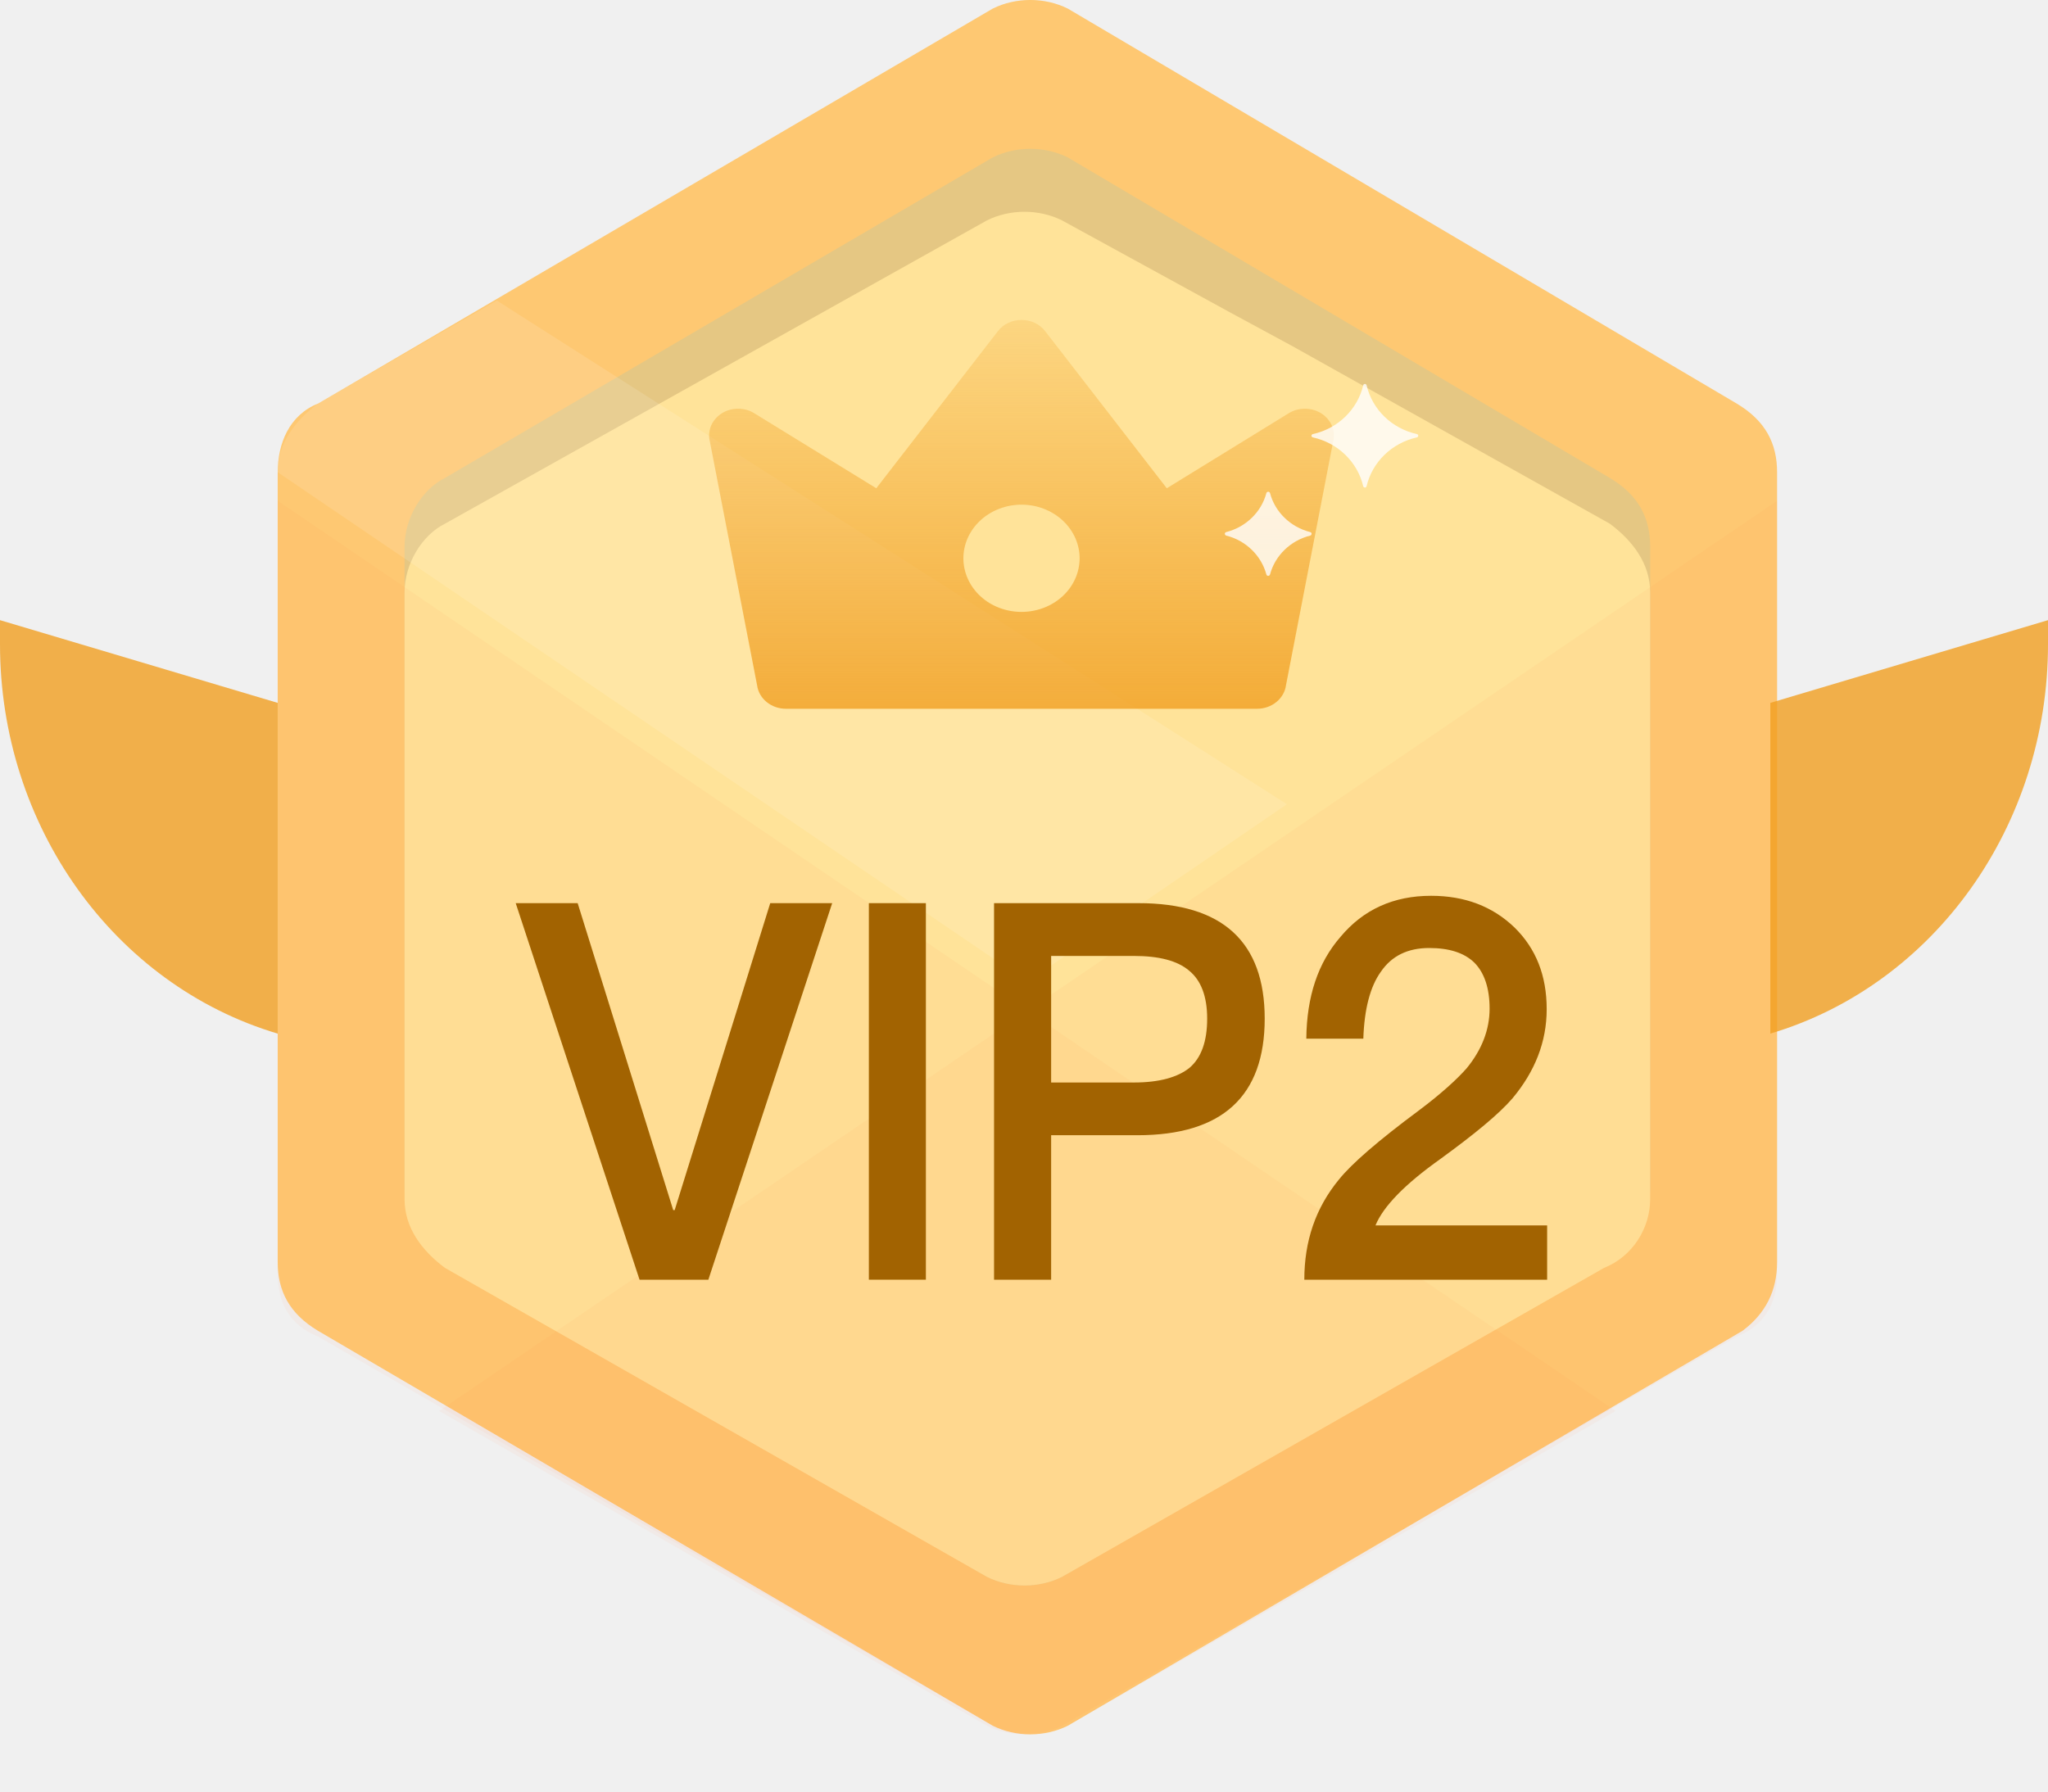
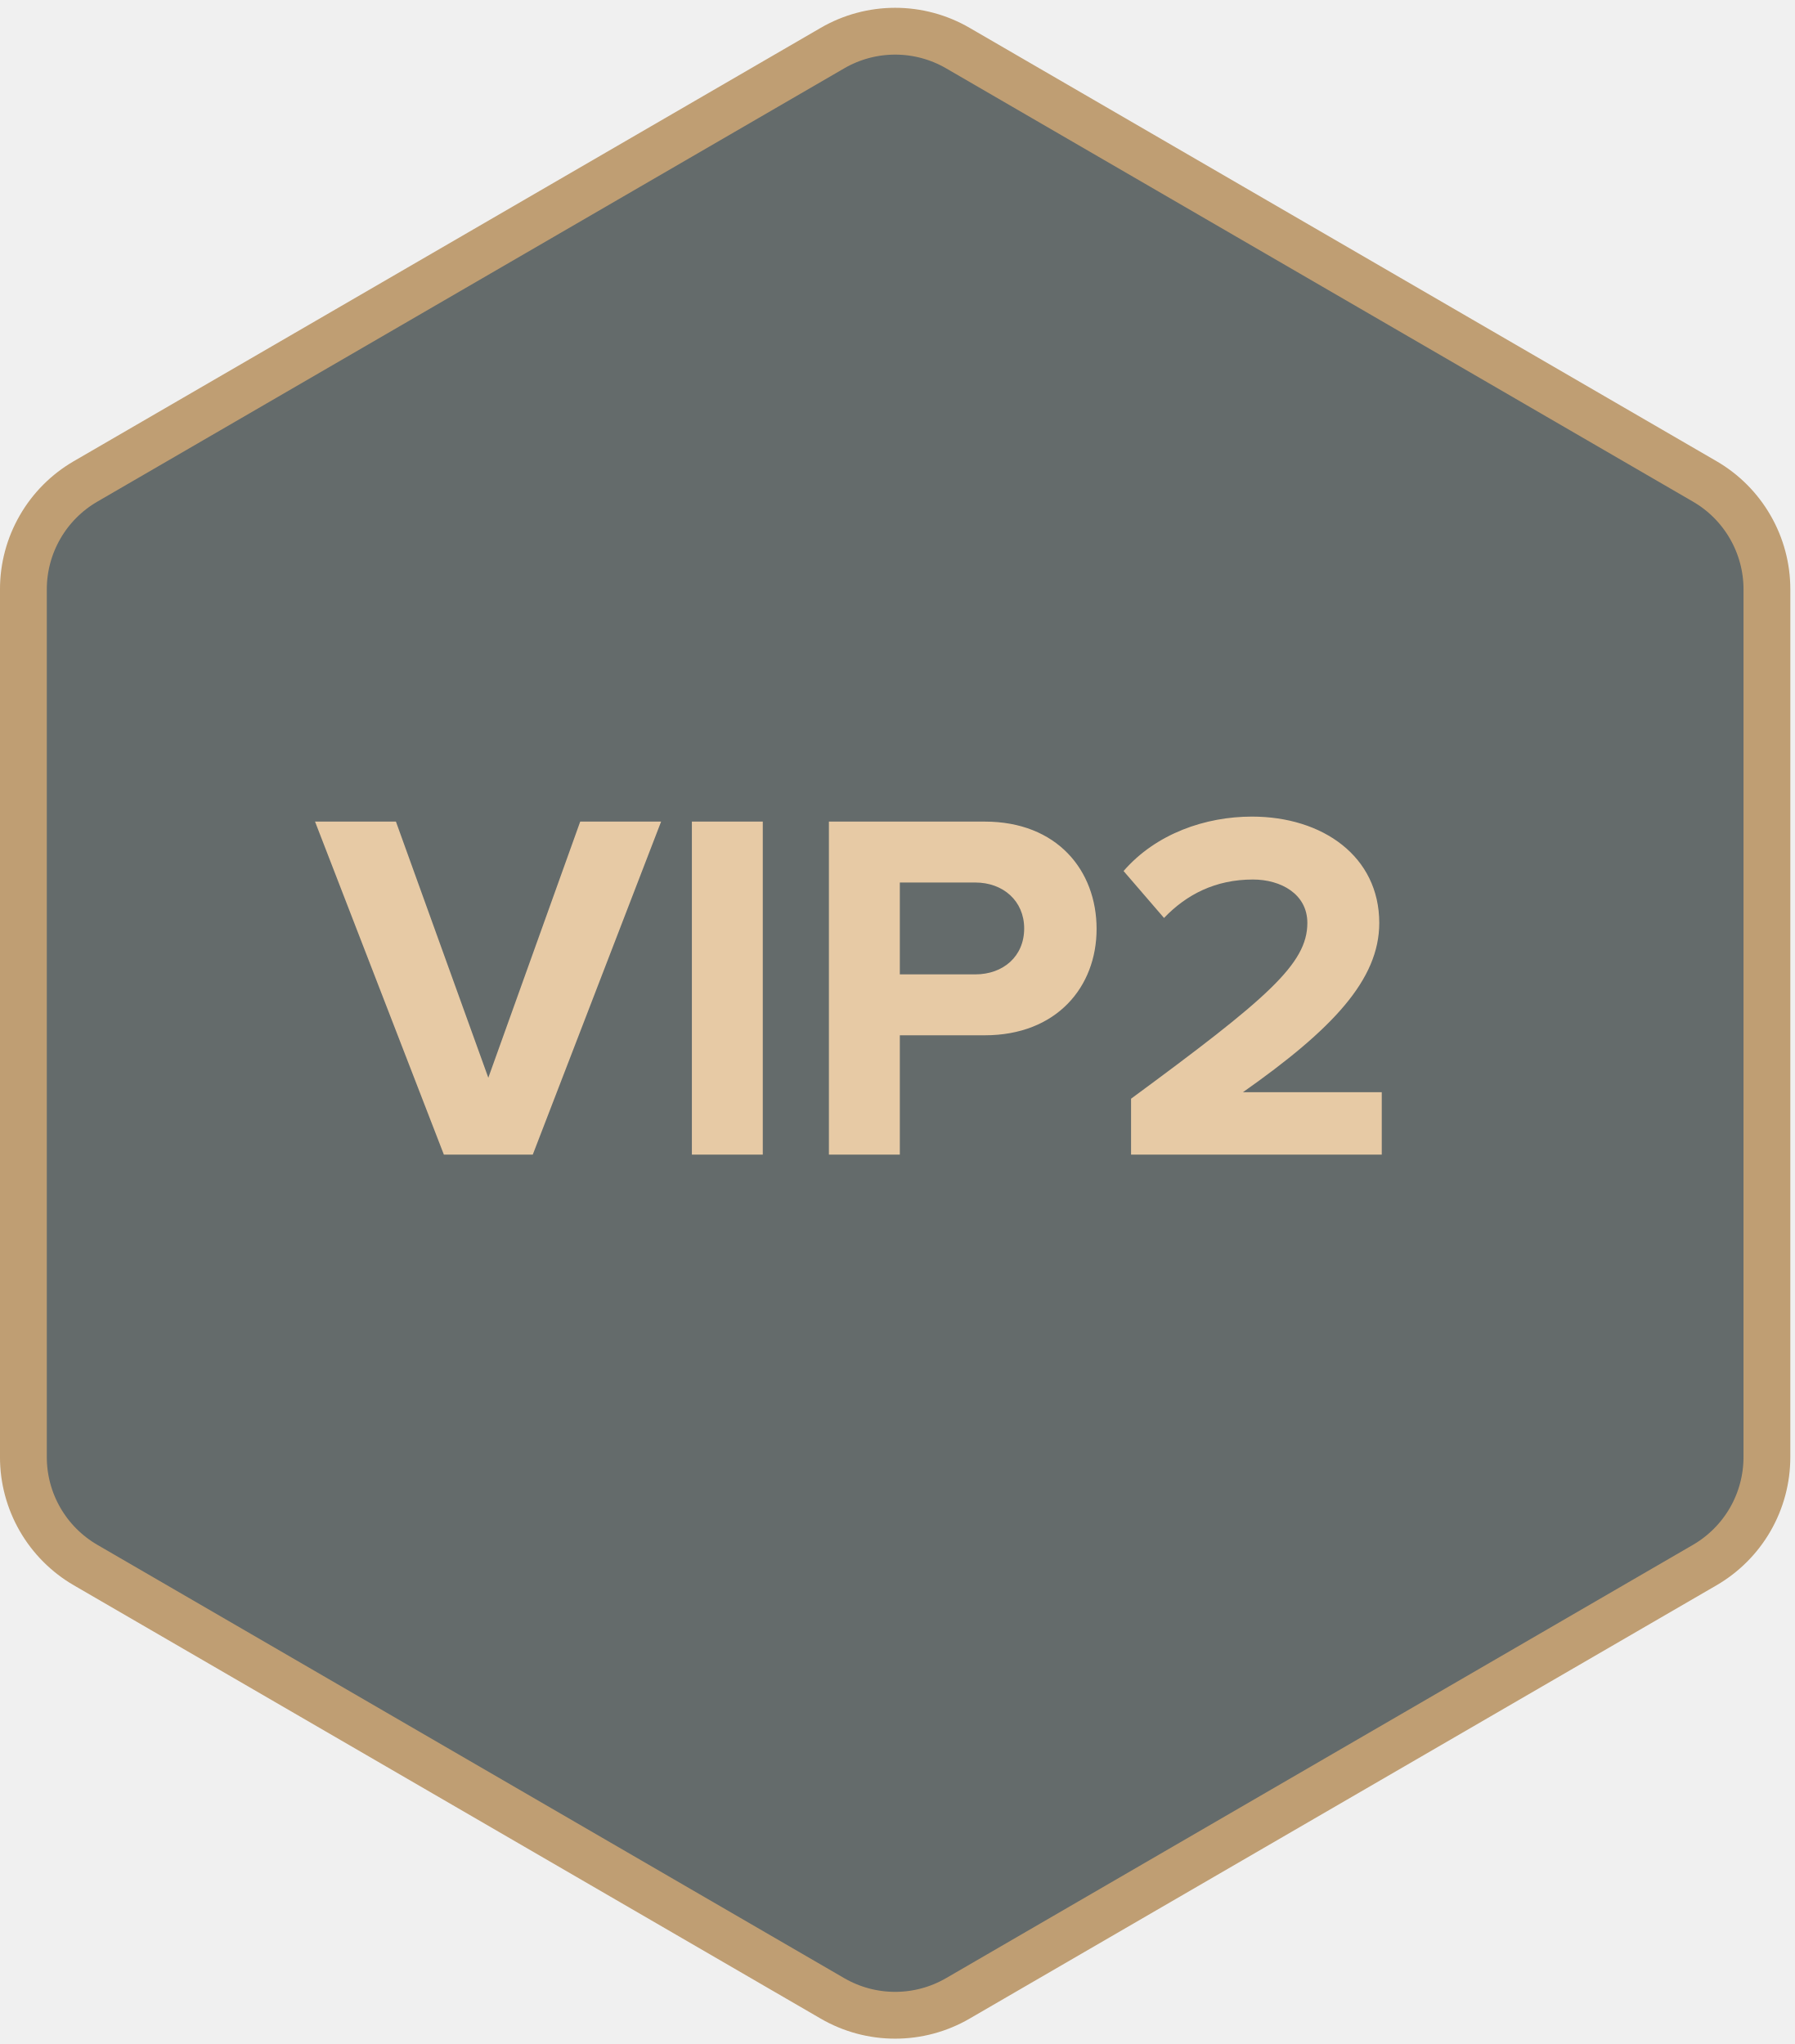
- <svg xmlns="http://www.w3.org/2000/svg" width="32" height="28" viewBox="0 0 32 28" fill="none">
-   <path d="M27.767 19.725V7.38C27.767 6.933 27.587 6.575 27.136 6.307L16.684 0.134C16.323 -0.045 15.873 -0.045 15.512 0.134L4.97 6.307C4.519 6.486 4.339 6.933 4.339 7.38V19.725C4.339 20.172 4.519 20.53 4.97 20.799L15.512 26.971C15.873 27.15 16.323 27.15 16.684 26.971L27.226 20.799C27.587 20.53 27.767 20.172 27.767 19.725Z" fill="#FEC872" />
-   <path d="M25.784 18.562V8.543C25.784 8.096 25.604 7.738 25.154 7.47L16.684 2.46C16.323 2.281 15.873 2.281 15.512 2.46L6.952 7.47C6.592 7.648 6.321 8.096 6.321 8.543V18.562C6.321 19.009 6.502 19.367 6.952 19.636L15.422 24.645C15.783 24.824 16.233 24.824 16.593 24.645L25.064 19.636C25.514 19.367 25.784 19.009 25.784 18.562Z" fill="#E5C783" />
-   <path d="M25.784 18.741V9.259C25.784 8.812 25.514 8.454 25.154 8.185L20.198 5.412L19.206 4.875L16.593 3.444C16.233 3.265 15.783 3.265 15.422 3.444L6.952 8.185C6.592 8.364 6.321 8.812 6.321 9.259V18.741C6.321 19.189 6.592 19.546 6.952 19.815L15.422 24.645C15.783 24.824 16.233 24.824 16.593 24.645L25.064 19.815C25.514 19.636 25.784 19.189 25.784 18.741Z" fill="#FFE399" />
-   <path opacity="0.05" d="M4.339 7.827V19.904C4.339 20.351 4.519 20.709 4.97 20.888L15.512 26.971C15.873 27.15 16.323 27.15 16.684 26.971L25.244 22.051L4.339 7.827Z" fill="#FF6D32" />
-   <path opacity="0.12" d="M7.763 4.697L4.97 6.307C4.609 6.575 4.339 6.933 4.339 7.38L16.053 15.342L20.108 12.569L7.763 4.697Z" fill="white" />
-   <path opacity="0.05" d="M27.767 7.827V19.904C27.767 20.351 27.587 20.709 27.136 20.888L16.594 26.971C16.233 27.15 15.783 27.15 15.422 26.971L6.862 22.051L27.767 7.827Z" fill="#FF6D32" />
-   <path d="M11.785 6.458L13.692 7.631L15.592 5.176C15.634 5.121 15.689 5.077 15.753 5.046C15.818 5.016 15.889 5 15.961 5C16.033 5 16.105 5.016 16.169 5.046C16.233 5.077 16.289 5.121 16.331 5.176L18.231 7.631L20.137 6.458C20.209 6.413 20.294 6.389 20.38 6.388C20.467 6.386 20.552 6.408 20.626 6.449C20.7 6.491 20.759 6.552 20.797 6.624C20.835 6.696 20.85 6.776 20.839 6.856L20.094 10.707C20.081 10.809 20.027 10.903 19.944 10.971C19.861 11.039 19.754 11.077 19.643 11.077H12.279C12.168 11.077 12.061 11.039 11.978 10.971C11.895 10.903 11.842 10.809 11.829 10.707L11.083 6.855C11.073 6.776 11.088 6.695 11.125 6.623C11.163 6.552 11.223 6.491 11.296 6.449C11.37 6.407 11.456 6.386 11.542 6.388C11.629 6.389 11.713 6.413 11.785 6.458ZM15.961 9.563C16.202 9.563 16.433 9.475 16.603 9.318C16.773 9.161 16.869 8.948 16.869 8.725C16.869 8.503 16.773 8.29 16.603 8.133C16.433 7.976 16.202 7.887 15.961 7.887C15.72 7.887 15.489 7.976 15.319 8.133C15.149 8.29 15.053 8.503 15.053 8.725C15.053 8.948 15.149 9.161 15.319 9.318C15.489 9.475 15.72 9.563 15.961 9.563Z" fill="url(#paint0_linear_8460_23061)" />
-   <path opacity="0.8" d="M22.139 6.784C21.748 6.698 21.442 6.4 21.353 6.022C21.345 5.993 21.307 5.993 21.3 6.022C21.211 6.4 20.904 6.698 20.514 6.784C20.484 6.792 20.484 6.828 20.514 6.836C20.905 6.922 21.211 7.22 21.3 7.598C21.308 7.627 21.346 7.627 21.353 7.598C21.442 7.22 21.749 6.922 22.139 6.836C22.167 6.828 22.167 6.79 22.139 6.784ZM20.471 8.315C20.165 8.238 19.923 8.004 19.844 7.707C19.836 7.678 19.796 7.678 19.787 7.707C19.708 8.004 19.466 8.238 19.161 8.315C19.13 8.322 19.13 8.361 19.161 8.371C19.466 8.447 19.708 8.682 19.787 8.978C19.795 9.007 19.835 9.007 19.844 8.978C19.923 8.682 20.165 8.447 20.471 8.371C20.501 8.361 20.501 8.322 20.471 8.315Z" fill="white" />
-   <path d="M8.058 14.115H9.026L10.519 18.912H10.542L12.035 14.115H13.003L11.068 20H9.993L8.058 14.115Z" fill="#A26301" />
-   <path d="M13.576 14.115H14.467V20H13.576V14.115Z" fill="#A26301" />
-   <path d="M15.532 14.115H17.788C19.098 14.115 19.761 14.717 19.761 15.92C19.761 17.132 19.098 17.742 17.772 17.742H16.424V20H15.532V14.115ZM16.424 14.94V16.918H17.719C18.115 16.918 18.405 16.835 18.588 16.687C18.77 16.53 18.862 16.275 18.862 15.92C18.862 15.566 18.763 15.319 18.58 15.17C18.397 15.014 18.108 14.94 17.719 14.94H16.424Z" fill="#A26301" />
-   <path d="M22.361 14C22.887 14 23.321 14.165 23.664 14.495C23.999 14.824 24.167 15.245 24.167 15.772C24.167 16.283 23.984 16.744 23.633 17.165C23.42 17.412 23.039 17.725 22.506 18.113C21.95 18.508 21.614 18.854 21.492 19.151H24.174V20H20.38C20.38 19.398 20.555 18.879 20.921 18.434C21.119 18.187 21.538 17.824 22.171 17.354C22.521 17.091 22.765 16.868 22.917 16.695C23.153 16.407 23.275 16.093 23.275 15.764C23.275 15.442 23.192 15.203 23.039 15.047C22.879 14.89 22.643 14.816 22.331 14.816C21.995 14.816 21.744 14.94 21.576 15.187C21.409 15.418 21.317 15.772 21.302 16.233H20.411C20.418 15.574 20.593 15.047 20.944 14.643C21.302 14.214 21.774 14 22.361 14Z" fill="#A26301" />
-   <path opacity="0.8" d="M0 9.692L4.339 10.985V16.154C1.774 15.39 0 12.902 0 10.069V9.692Z" fill="#F19F21" />
-   <path opacity="0.8" d="M32 9.692L27.661 10.985V16.154C30.227 15.39 32 12.902 32 10.069V9.692Z" fill="#F19F21" />
-   <defs>
-     <linearGradient id="paint0_linear_8460_23061" x1="15.961" y1="5" x2="15.961" y2="13.077" gradientUnits="userSpaceOnUse">
-       <stop stop-color="#F19F21" stop-opacity="0.2" />
-       <stop offset="1" stop-color="#F19F21" />
-     </linearGradient>
-   </defs>
+ <svg xmlns="http://www.w3.org/2000/svg" width="115" height="131" viewBox="0 0 115 131" fill="none">
+   <path d="M113.218 93.386C113.218 94.787 112.85 96.164 112.151 97.379C111.451 98.593 110.445 99.602 109.233 100.306L61.374 128.077C60.154 128.785 58.769 129.158 57.358 129.158C55.948 129.158 54.563 128.785 53.343 128.077L5.484 100.305C4.272 99.601 3.266 98.592 2.566 97.377C1.867 96.163 1.499 94.786 1.499 93.385V37.772C1.499 36.37 1.867 34.994 2.567 33.78C3.266 32.565 4.272 31.556 5.484 30.853L53.344 3.081C54.564 2.373 55.949 2 57.359 2C58.77 2 60.155 2.373 61.375 3.081L109.234 30.853C110.446 31.556 111.452 32.565 112.151 33.78C112.851 34.994 113.219 36.37 113.219 37.772L113.218 93.386Z" fill="#646B6B" stroke="#BF9E73" stroke-width="3" />
+   <path d="M28.442 74L20.186 52.656H25.37L31.29 69.072L37.178 52.656H42.362L34.138 74H28.442ZM44.333 74V52.656H48.877V74H44.333ZM53.114 74V52.656H63.098C67.738 52.656 70.266 55.792 70.266 59.536C70.266 63.248 67.706 66.352 63.098 66.352H57.658V74H53.114ZM65.626 59.504C65.626 57.744 64.282 56.56 62.49 56.56H57.658V62.448H62.49C64.282 62.448 65.626 61.296 65.626 59.504ZM72.475 74V70.416C81.211 63.984 83.771 61.776 83.771 59.152C83.771 57.296 82.075 56.368 80.283 56.368C77.883 56.368 76.027 57.328 74.587 58.832L71.995 55.824C74.075 53.424 77.243 52.336 80.219 52.336C84.763 52.336 88.379 54.896 88.379 59.152C88.379 62.8 85.371 65.968 79.643 70H88.539V74H72.475Z" fill="#E7CAA5" />
</svg>
